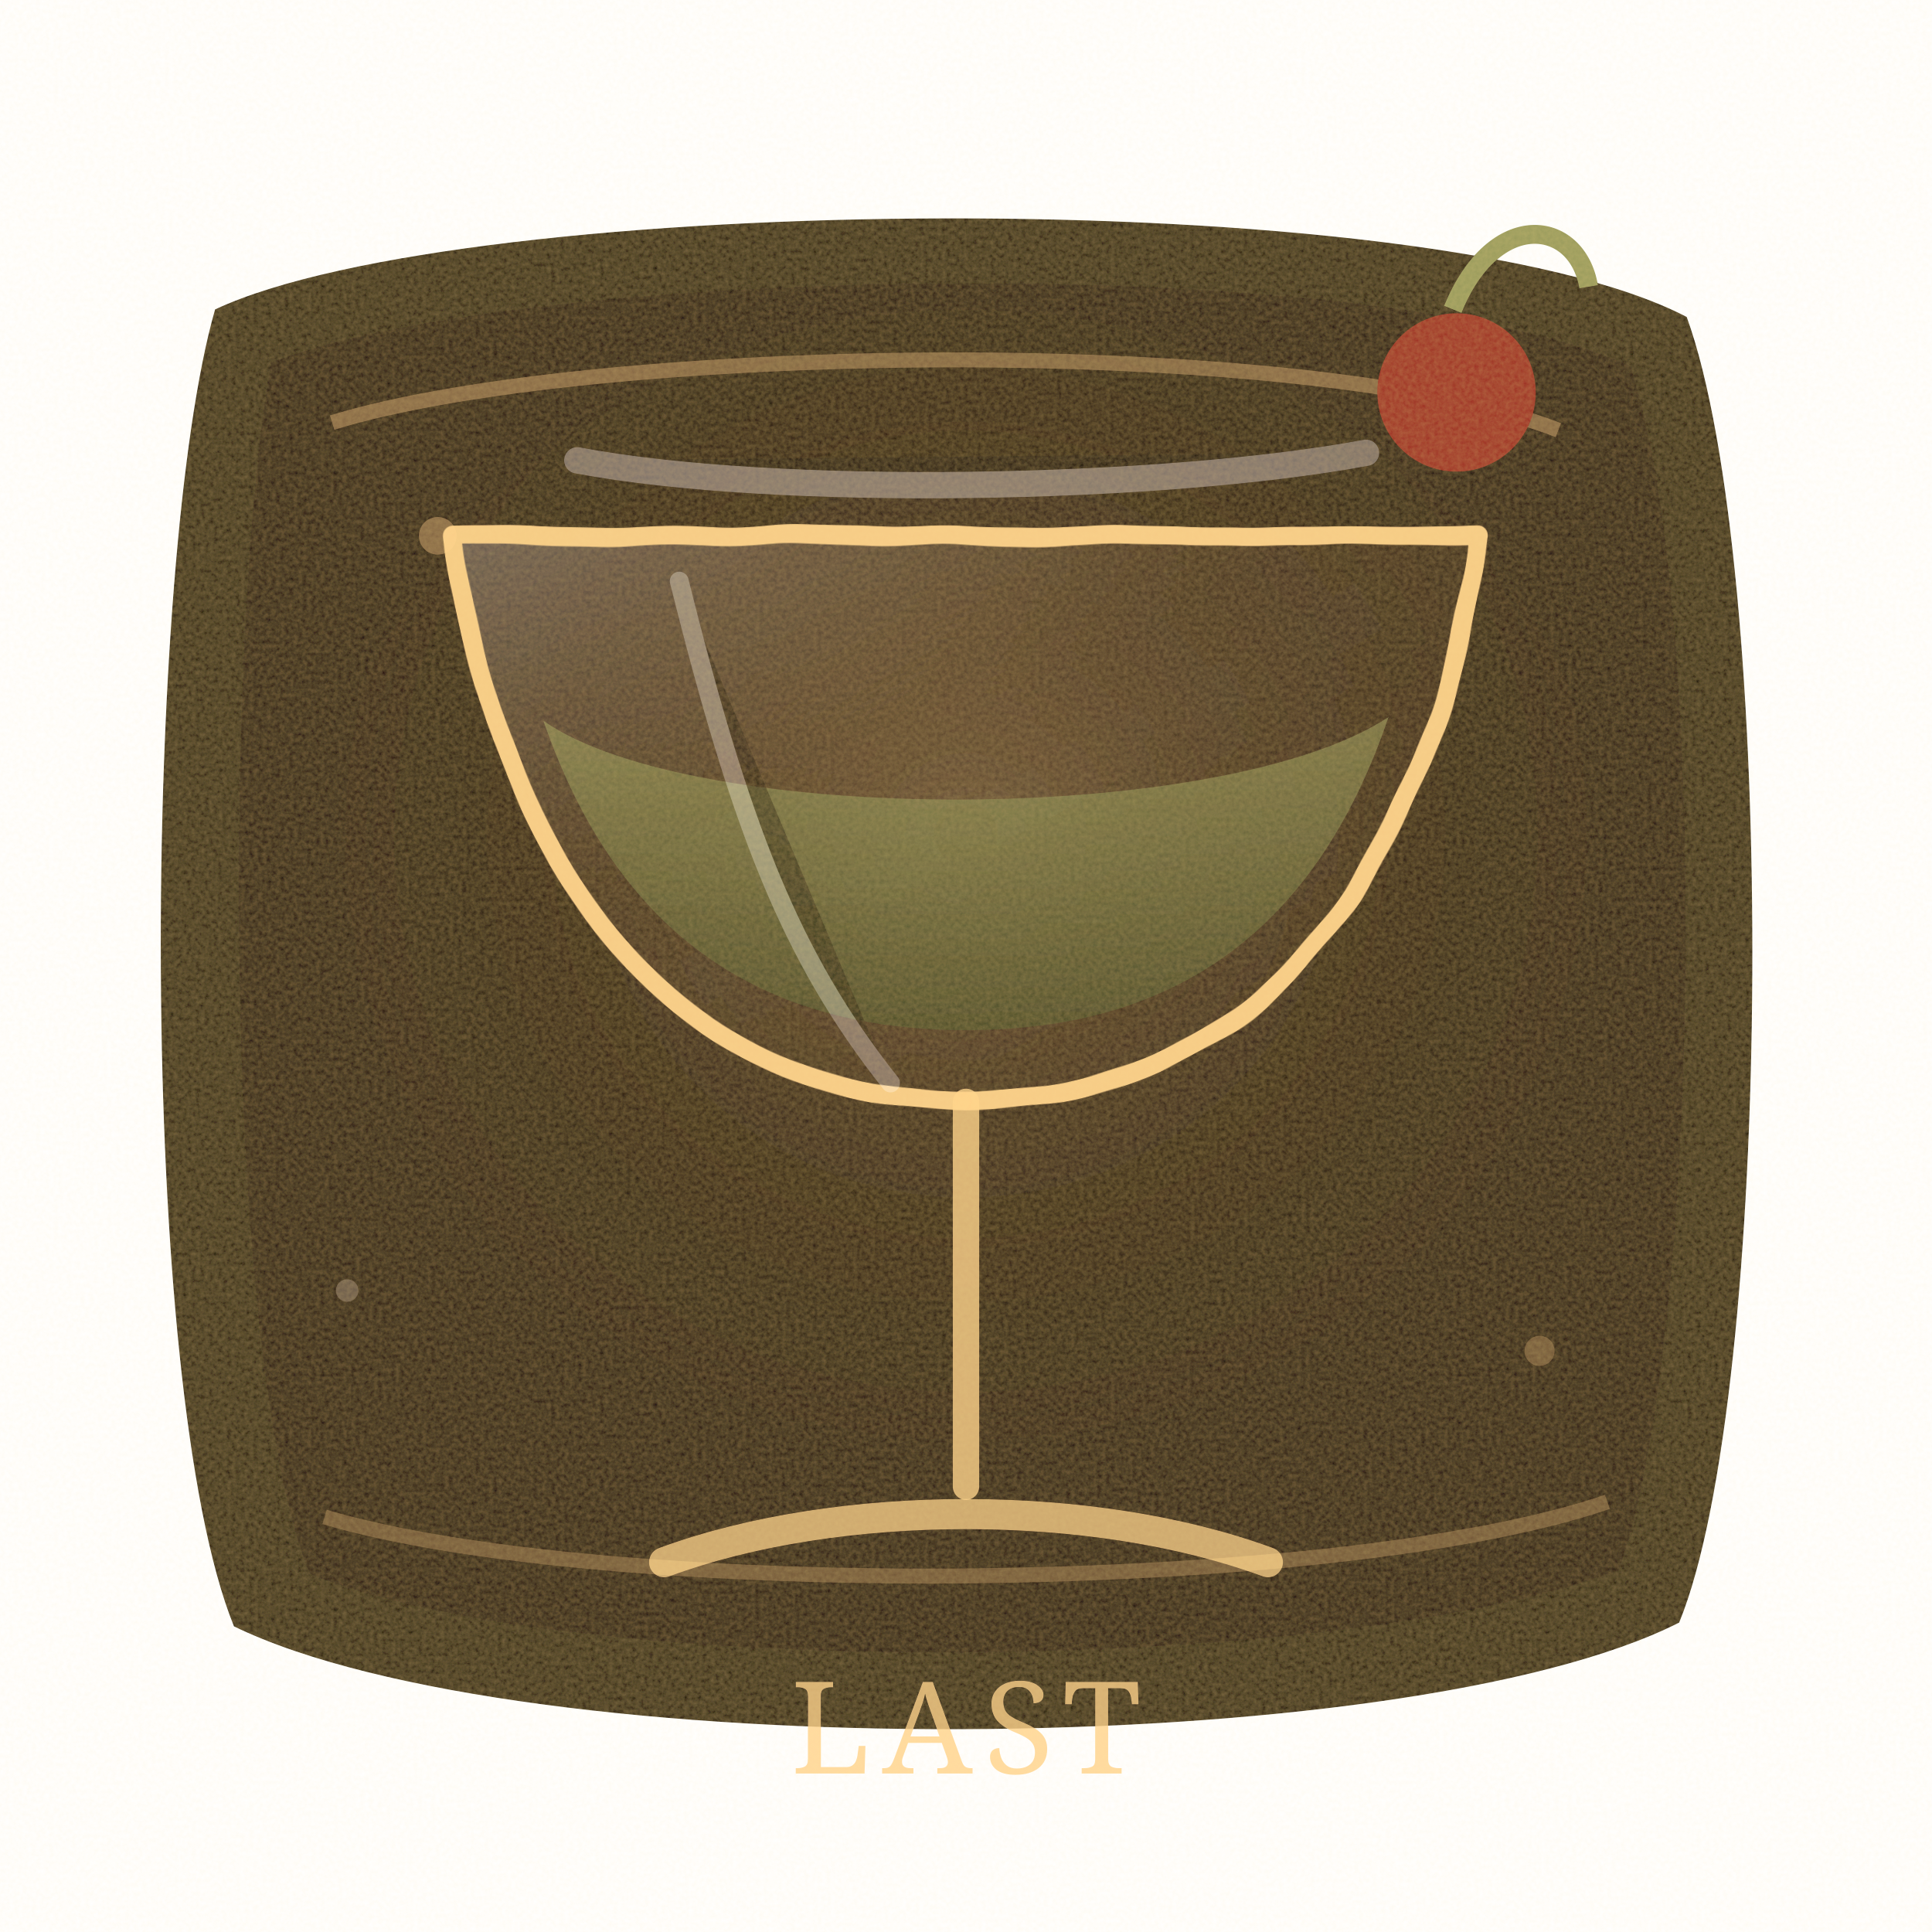
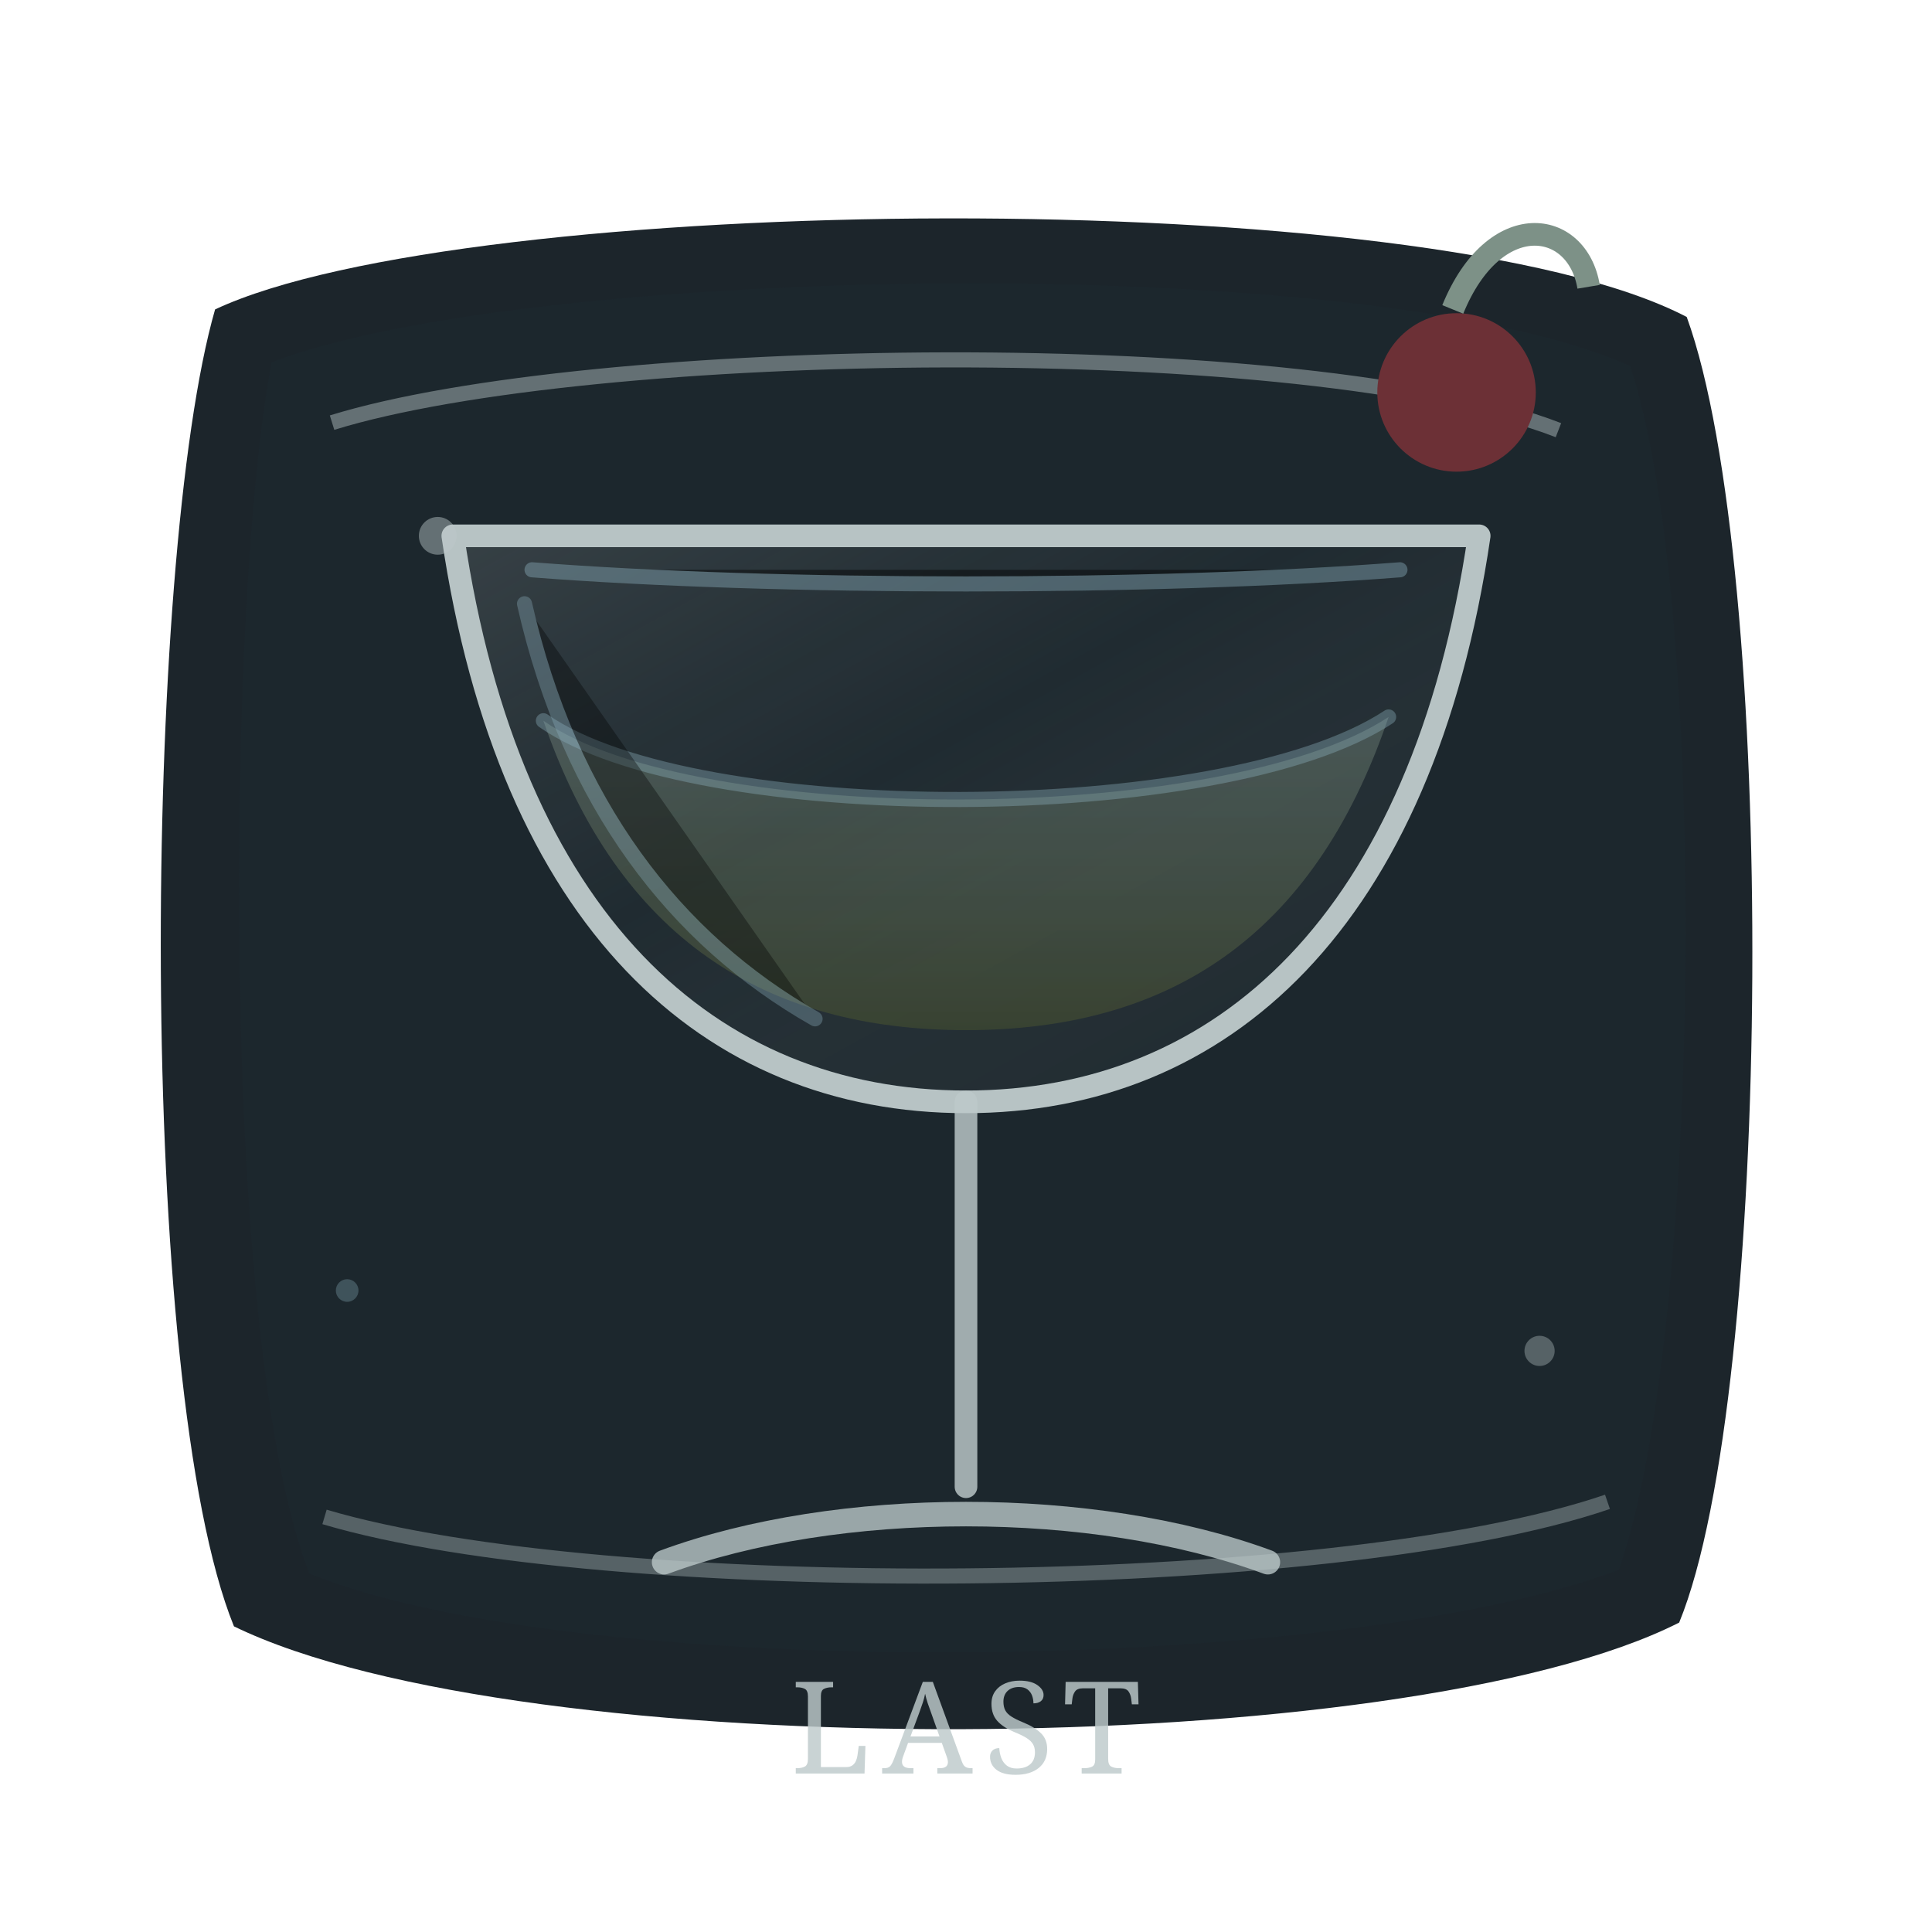
<svg xmlns="http://www.w3.org/2000/svg" viewBox="0 0 512 512" role="img" aria-label="Last drink label">
  <defs>
-     <filter id="paper" x="-20%" y="-20%" width="140%" height="140%">
-       <feTurbulence type="fractalNoise" baseFrequency="0.85" numOctaves="4" seed="153" result="noise" />
-       <feColorMatrix in="noise" type="matrix" values="0 0 0 0 0.95 0 0 0 0 0.78 0 0 0 0 0.45 0 0 0 .16 0" />
-       <feBlend in="SourceGraphic" mode="soft-light" />
-     </filter>
-     <filter id="ink" x="-20%" y="-20%" width="140%" height="140%">
-       <feTurbulence type="fractalNoise" baseFrequency="0.035" numOctaves="2" seed="117" result="wobble" />
-       <feDisplacementMap in="SourceGraphic" in2="wobble" scale="2.1" />
-     </filter>
    <linearGradient id="glass" x1="0" x2="1" y1="0" y2="1">
-       <stop offset="0" stop-color="#fff7e8" stop-opacity=".34" />
-       <stop offset=".42" stop-color="#ffd28a" stop-opacity=".08" />
-       <stop offset="1" stop-color="#0c0705" stop-opacity=".2" />
+       <stop offset="0" stop-color="#e5e8e5" stop-opacity=".14" />
+       <stop offset=".42" stop-color="#bdc9ca" stop-opacity=".025" />
+       <stop offset="1" stop-color="#0b1118" stop-opacity=".2" />
    </linearGradient>
    <linearGradient id="liquid" x1="0" x2="0" y1="0" y2="1">
-       <stop offset="0" stop-color="#9a9b5d" stop-opacity=".86" />
-       <stop offset="1" stop-color="#4d562e" stop-opacity=".96" />
+       <stop offset="0" stop-color="#7d9187" stop-opacity=".52" />
+       <stop offset="1" stop-color="#4d562e" stop-opacity=".64" />
    </linearGradient>
-     <radialGradient id="glow" cx="50%" cy="42%" r="58%">
-       <stop offset="0" stop-color="#ffd28a" stop-opacity=".26" />
-       <stop offset="1" stop-color="#0c0705" stop-opacity="0" />
-     </radialGradient>
  </defs>
  <rect width="512" height="512" fill="none" />
-   <g filter="url(#paper)">
-     <path d="M57 82 C123 51 378 48 447 84 C471 150 470 369 445 430 C372 467 138 468 62 431 C36 367 38 148 57 82 Z" fill="#140905" opacity=".94" />
-     <path d="M72 96 C140 70 363 66 432 97 C453 160 451 354 429 416 C356 444 153 446 82 417 C58 356 60 158 72 96 Z" fill="#24130b" opacity=".62" />
-     <path d="M88 112 C156 91 346 88 413 114" stroke="#ffd28a" stroke-width="4" opacity=".45" fill="none" />
-     <path d="M86 402 C160 424 353 423 426 398" stroke="#ffd28a" stroke-width="4" opacity=".36" fill="none" />
-     <circle cx="116" cy="142" r="5" fill="#ffd28a" opacity=".45" />
-     <circle cx="408" cy="358" r="4" fill="#ffd28a" opacity=".36" />
-     <circle cx="92" cy="342" r="3" fill="#fff1cc" opacity=".32" />
-     <ellipse cx="256" cy="248" rx="174" ry="166" fill="url(#glow)" />
-     <path filter="url(#ink)" stroke="#ffd28a" stroke-width="5" stroke-linejoin="round" fill="url(#glass)" opacity=".96" d="M120 142 C135 244 188 292 256 292 C324 292 377 244 392 142 Z" />
+   <g>
+     <path d="M57 82 C123 51 378 48 447 84 C471 150 470 369 445 430 C372 467 138 468 62 431 C36 367 38 148 57 82 Z" fill="#0e171e" opacity=".94" />
+     <path d="M72 96 C140 70 363 66 432 97 C453 160 451 354 429 416 C356 444 153 446 82 417 C58 356 60 158 72 96 Z" fill="#1c282f" opacity=".62" />
+     <path d="M88 112 C156 91 346 88 413 114" stroke="#bdc9ca" stroke-width="4" opacity=".45" fill="none" />
+     <path d="M86 402 C160 424 353 423 426 398" stroke="#bdc9ca" stroke-width="4" opacity=".36" fill="none" />
+     <circle cx="116" cy="142" r="5" fill="#bdc9ca" opacity=".45" />
+     <circle cx="408" cy="358" r="4" fill="#bdc9ca" opacity=".36" />
+     <circle cx="92" cy="342" r="3" fill="#8bafbc" opacity=".32" />
+     <path stroke="#bdc9ca" stroke-width="6" stroke-linejoin="round" fill="url(#glass)" opacity=".96" d="M120 142 C135 244 188 292 256 292 C324 292 377 244 392 142 Z" />
    <path d="M144 191 C184 219 324 219 368 190 C348 249 309 273 256 273 C203 273 164 249 144 191 Z" fill="url(#liquid)" opacity=".76" />
-     <path d="M256 292 L256 394" stroke="#ffd28a" stroke-width="7" stroke-linecap="round" opacity=".82" />
-     <path d="M176 414 C222 397 290 397 336 414" stroke="#ffd28a" stroke-width="8" stroke-linecap="round" fill="none" opacity=".78" />
-     <path d="M153 122 C206 132 308 130 362 120" stroke="#fff7e8" stroke-width="7" stroke-linecap="round" opacity=".42" />
-     <path d="M180 154 C196 218 209 253 236 287" stroke="#fff7e8" stroke-width="5" stroke-linecap="round" opacity=".35" />
-     <circle cx="386" cy="104" r="21" fill="#9f2f28" />
-     <path d="M385 82 C396 55 418 58 421 76" stroke="#9a9b5d" stroke-width="5" fill="none" />
-     <text x="256" y="470" text-anchor="middle" fill="#ffd28a" opacity=".82" font-family="Georgia, serif" font-size="34" letter-spacing="3">LAST</text>
+     <path d="M144 191 C184 219 324 219 368 190" fill="none" stroke="#8bafbc" stroke-width="4" stroke-linecap="round" opacity=".38" />
+     <path d="M256 292 L256 394" stroke="#bdc9ca" stroke-width="6" stroke-linecap="round" opacity=".82" />
+     <path d="M176 414 C222 397 290 397 336 414" stroke="#bdc9ca" stroke-width="6.5" stroke-linecap="round" fill="none" opacity=".78" />
+     <path d="M141 151 C205 156 307 156 371 151" stroke="#8bafbc" stroke-width="4" stroke-linecap="round" opacity=".42" />
+     <path d="M139 160 C151 213 179 249 216 270" stroke="#8bafbc" stroke-width="4" stroke-linecap="round" opacity=".35" />
+     <circle cx="386" cy="104" r="21" fill="#6c3036" />
+     <path d="M385 82 C396 55 418 58 421 76" stroke="#7d9187" stroke-width="6" fill="none" />
+     <text x="256" y="470" text-anchor="middle" fill="#bdc9ca" opacity=".82" font-family="Georgia, serif" font-size="34" letter-spacing="3">LAST</text>
  </g>
</svg>
